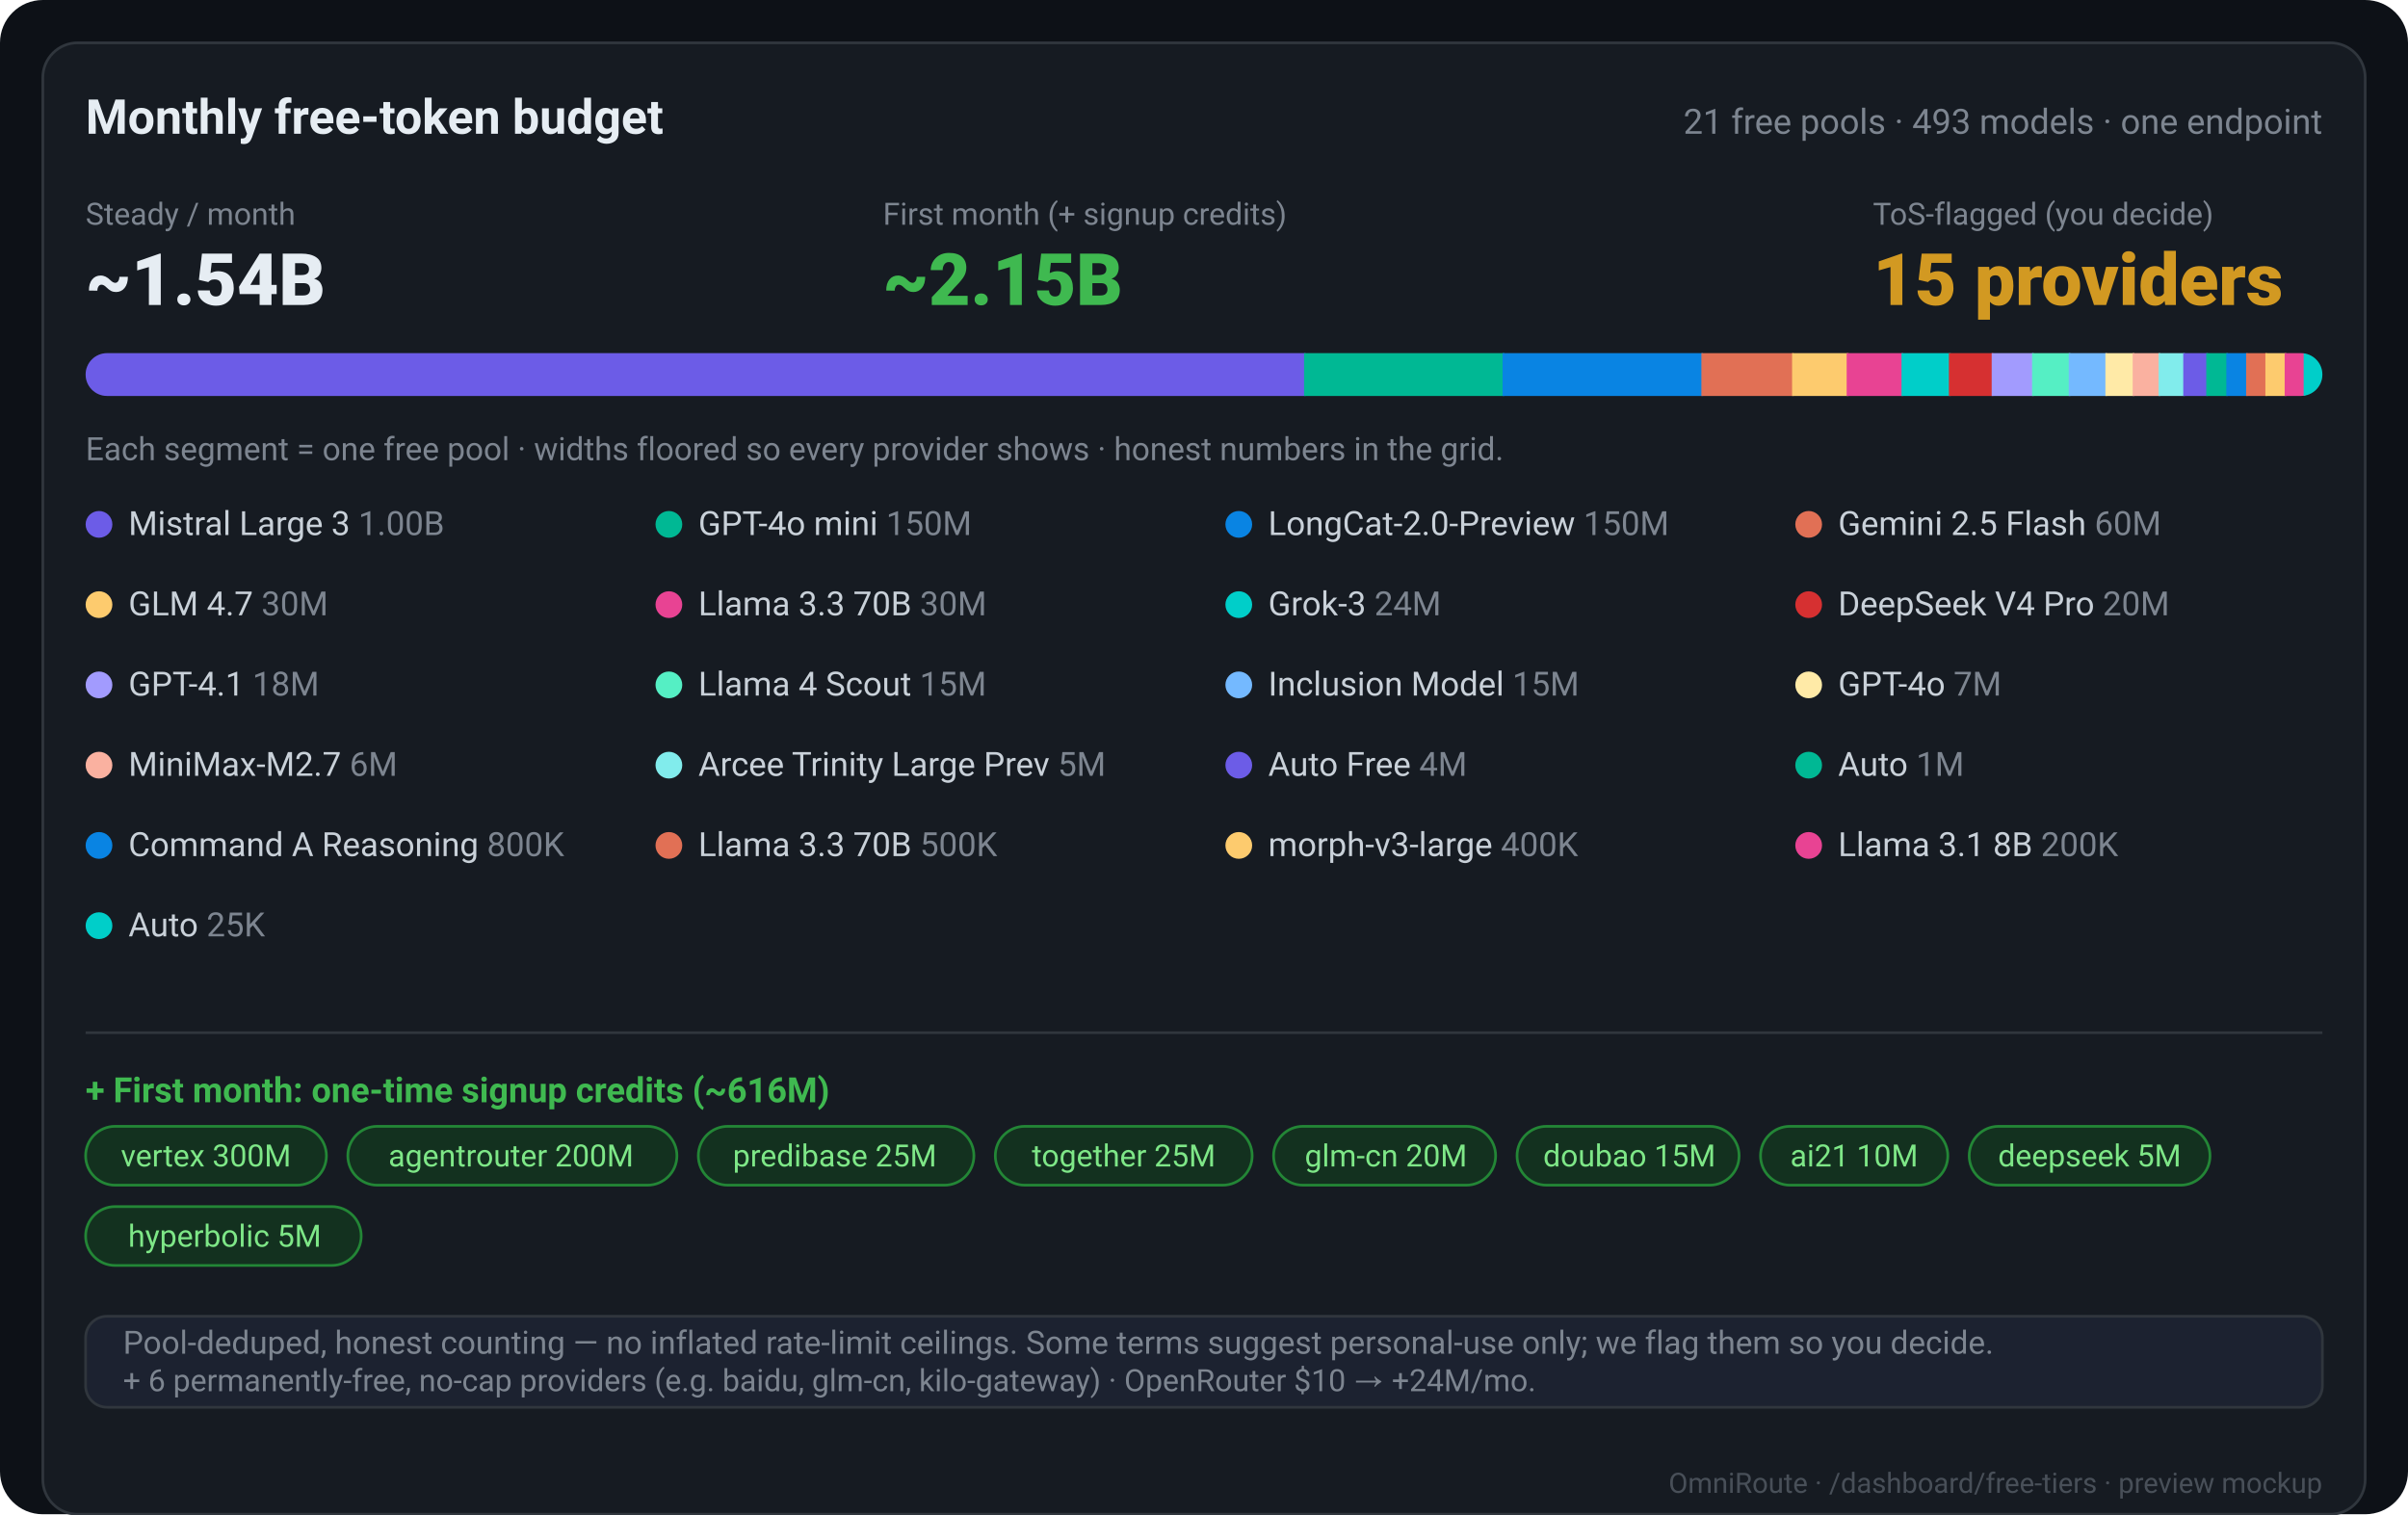
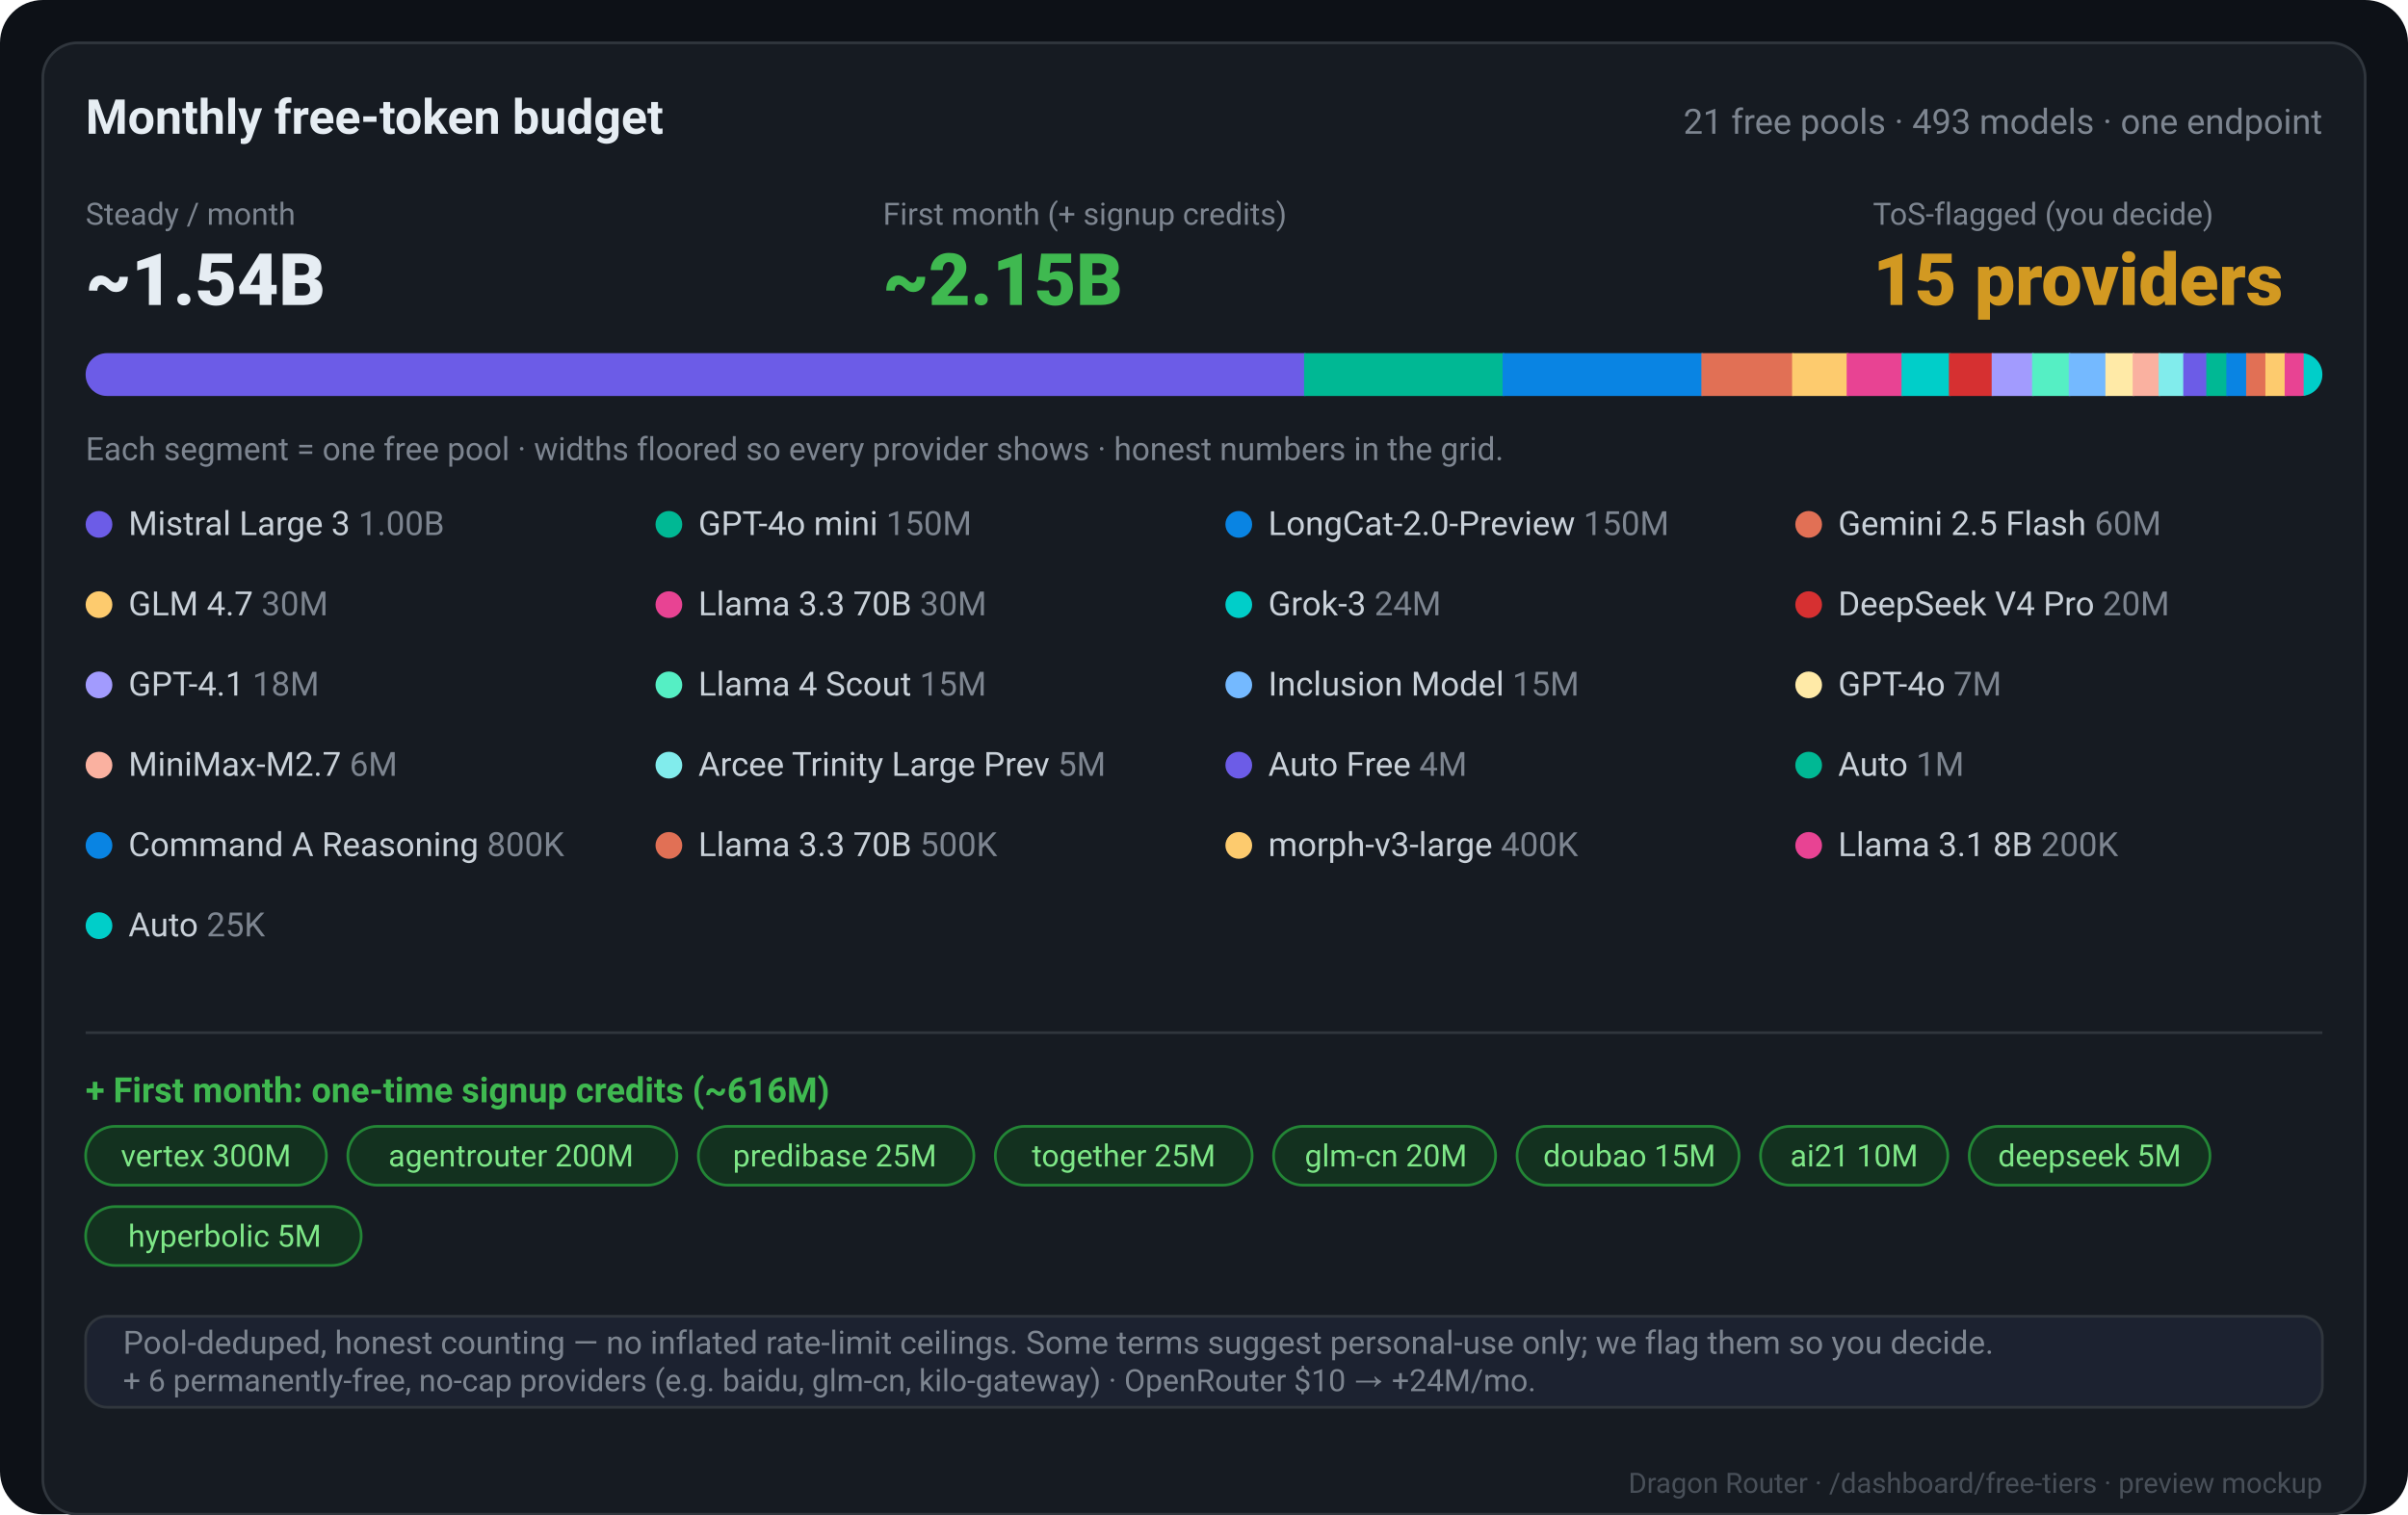
<svg xmlns="http://www.w3.org/2000/svg" width="900" height="566" viewBox="0 0 900 566" font-family="-apple-system,Segoe UI,Roboto,Helvetica,Arial,sans-serif">
  <rect width="900" height="566" rx="16" fill="#0d1117" />
  <rect x="16" y="16" width="868" height="550" rx="13" fill="#161b22" stroke="#30363d" />
-   <text x="868" y="558" fill="#484f58" font-size="10.5" text-anchor="end">OmniRoute · /dashboard/free-tiers · preview mockup</text>
+   <text x="868" y="558" fill="#484f58" font-size="10.5" text-anchor="end">Dragon Router · /dashboard/free-tiers · preview mockup</text>
  <text x="32" y="50" fill="#e6edf3" font-size="18" font-weight="700">Monthly free-token budget</text>
  <text x="868" y="50" fill="#7d8590" font-size="13" text-anchor="end">21 free pools · 493 models · one endpoint</text>
  <text x="32" y="84" fill="#7d8590" font-size="11.5">Steady / month</text>
  <text x="32" y="114" fill="#e6edf3" font-size="27" font-weight="800">~1.54B</text>
  <text x="330" y="84" fill="#7d8590" font-size="11.5">First month (+ signup credits)</text>
  <text x="330" y="114" fill="#3fb950" font-size="27" font-weight="800">~2.15B</text>
  <text x="700" y="84" fill="#7d8590" font-size="11.5">ToS-flagged (you decide)</text>
  <text x="700" y="114" fill="#d29922" font-size="27" font-weight="800">15 providers</text>
  <clipPath id="bar">
    <rect x="32" y="132" width="836" height="16" rx="8" />
  </clipPath>
  <g clip-path="url(#bar)">
    <rect x="32" y="132" width="836" height="16" fill="#21262d" />
    <rect x="32.0" y="132" width="456.0" height="16" fill="#6c5ce7" />
    <rect x="487.4" y="132" width="74.9" height="16" fill="#00b894" />
    <rect x="561.6" y="132" width="74.9" height="16" fill="#0984e3" />
    <rect x="635.9" y="132" width="34.5" height="16" fill="#e17055" />
    <rect x="669.8" y="132" width="21.1" height="16" fill="#fdcb6e" />
    <rect x="690.2" y="132" width="21.1" height="16" fill="#e84393" />
    <rect x="710.7" y="132" width="18.4" height="16" fill="#00cec9" />
    <rect x="728.4" y="132" width="16.6" height="16" fill="#d63031" />
    <rect x="744.4" y="132" width="15.7" height="16" fill="#a29bfe" />
    <rect x="759.5" y="132" width="14.3" height="16" fill="#55efc4" />
    <rect x="773.2" y="132" width="14.3" height="16" fill="#74b9ff" />
    <rect x="786.9" y="132" width="10.8" height="16" fill="#ffeaa7" />
    <rect x="797.1" y="132" width="10.3" height="16" fill="#fab1a0" />
    <rect x="806.8" y="132" width="9.8" height="16" fill="#81ecec" />
    <rect x="816.0" y="132" width="9.2" height="16" fill="#6c5ce7" />
    <rect x="824.6" y="132" width="8.1" height="16" fill="#00b894" />
    <rect x="832.1" y="132" width="8.0" height="16" fill="#0984e3" />
    <rect x="839.5" y="132" width="7.8" height="16" fill="#e17055" />
    <rect x="846.7" y="132" width="7.8" height="16" fill="#fdcb6e" />
    <rect x="853.9" y="132" width="7.7" height="16" fill="#e84393" />
    <rect x="861.0" y="132" width="7.6" height="16" fill="#00cec9" />
  </g>
  <text x="32" y="172" fill="#7d8590" font-size="12">Each segment = one free pool · widths floored so every provider shows · honest numbers in the grid.</text>
  <circle cx="37" cy="196" r="5" fill="#6c5ce7" />
  <text x="48" y="200" fill="#c9d1d9" font-size="12.5">Mistral Large 3 <tspan fill="#7d8590">1.00B</tspan>
  </text>
  <circle cx="250" cy="196" r="5" fill="#00b894" />
  <text x="261" y="200" fill="#c9d1d9" font-size="12.5">GPT-4o mini <tspan fill="#7d8590">150M</tspan>
  </text>
  <circle cx="463" cy="196" r="5" fill="#0984e3" />
  <text x="474" y="200" fill="#c9d1d9" font-size="12.5">LongCat-2.0-Preview <tspan fill="#7d8590">150M</tspan>
  </text>
  <circle cx="676" cy="196" r="5" fill="#e17055" />
  <text x="687" y="200" fill="#c9d1d9" font-size="12.5">Gemini 2.5 Flash <tspan fill="#7d8590">60M</tspan>
  </text>
  <circle cx="37" cy="226" r="5" fill="#fdcb6e" />
  <text x="48" y="230" fill="#c9d1d9" font-size="12.5">GLM 4.7 <tspan fill="#7d8590">30M</tspan>
  </text>
  <circle cx="250" cy="226" r="5" fill="#e84393" />
  <text x="261" y="230" fill="#c9d1d9" font-size="12.5">Llama 3.3 70B <tspan fill="#7d8590">30M</tspan>
  </text>
  <circle cx="463" cy="226" r="5" fill="#00cec9" />
  <text x="474" y="230" fill="#c9d1d9" font-size="12.5">Grok-3 <tspan fill="#7d8590">24M</tspan>
  </text>
  <circle cx="676" cy="226" r="5" fill="#d63031" />
  <text x="687" y="230" fill="#c9d1d9" font-size="12.5">DeepSeek V4 Pro <tspan fill="#7d8590">20M</tspan>
  </text>
  <circle cx="37" cy="256" r="5" fill="#a29bfe" />
  <text x="48" y="260" fill="#c9d1d9" font-size="12.5">GPT-4.1 <tspan fill="#7d8590">18M</tspan>
  </text>
  <circle cx="250" cy="256" r="5" fill="#55efc4" />
  <text x="261" y="260" fill="#c9d1d9" font-size="12.5">Llama 4 Scout <tspan fill="#7d8590">15M</tspan>
  </text>
  <circle cx="463" cy="256" r="5" fill="#74b9ff" />
  <text x="474" y="260" fill="#c9d1d9" font-size="12.5">Inclusion Model <tspan fill="#7d8590">15M</tspan>
  </text>
  <circle cx="676" cy="256" r="5" fill="#ffeaa7" />
  <text x="687" y="260" fill="#c9d1d9" font-size="12.5">GPT-4o <tspan fill="#7d8590">7M</tspan>
  </text>
  <circle cx="37" cy="286" r="5" fill="#fab1a0" />
  <text x="48" y="290" fill="#c9d1d9" font-size="12.5">MiniMax-M2.7 <tspan fill="#7d8590">6M</tspan>
  </text>
  <circle cx="250" cy="286" r="5" fill="#81ecec" />
  <text x="261" y="290" fill="#c9d1d9" font-size="12.5">Arcee Trinity Large Prev <tspan fill="#7d8590">5M</tspan>
  </text>
  <circle cx="463" cy="286" r="5" fill="#6c5ce7" />
  <text x="474" y="290" fill="#c9d1d9" font-size="12.5">Auto Free <tspan fill="#7d8590">4M</tspan>
  </text>
  <circle cx="676" cy="286" r="5" fill="#00b894" />
  <text x="687" y="290" fill="#c9d1d9" font-size="12.5">Auto <tspan fill="#7d8590">1M</tspan>
  </text>
  <circle cx="37" cy="316" r="5" fill="#0984e3" />
  <text x="48" y="320" fill="#c9d1d9" font-size="12.5">Command A Reasoning <tspan fill="#7d8590">800K</tspan>
  </text>
  <circle cx="250" cy="316" r="5" fill="#e17055" />
  <text x="261" y="320" fill="#c9d1d9" font-size="12.5">Llama 3.3 70B <tspan fill="#7d8590">500K</tspan>
  </text>
  <circle cx="463" cy="316" r="5" fill="#fdcb6e" />
  <text x="474" y="320" fill="#c9d1d9" font-size="12.5">morph-v3-large <tspan fill="#7d8590">400K</tspan>
  </text>
  <circle cx="676" cy="316" r="5" fill="#e84393" />
  <text x="687" y="320" fill="#c9d1d9" font-size="12.5">Llama 3.1 8B <tspan fill="#7d8590">200K</tspan>
  </text>
  <circle cx="37" cy="346" r="5" fill="#00cec9" />
  <text x="48" y="350" fill="#c9d1d9" font-size="12.5">Auto <tspan fill="#7d8590">25K</tspan>
  </text>
  <line x1="32" y1="386" x2="868" y2="386" stroke="#30363d" />
  <text x="32" y="412" fill="#3fb950" font-size="13" font-weight="700">+ First month: one-time signup credits (~616M)</text>
  <rect x="32" y="421" width="90" height="22" rx="11" fill="#13311f" stroke="#238636" />
  <text x="77" y="436" fill="#7ee787" font-size="11.5" text-anchor="middle">vertex 300M</text>
  <rect x="130" y="421" width="123" height="22" rx="11" fill="#13311f" stroke="#238636" />
  <text x="191" y="436" fill="#7ee787" font-size="11.5" text-anchor="middle">agentrouter 200M</text>
  <rect x="261" y="421" width="103" height="22" rx="11" fill="#13311f" stroke="#238636" />
  <text x="312" y="436" fill="#7ee787" font-size="11.5" text-anchor="middle">predibase 25M</text>
  <rect x="372" y="421" width="96" height="22" rx="11" fill="#13311f" stroke="#238636" />
  <text x="420" y="436" fill="#7ee787" font-size="11.5" text-anchor="middle">together 25M</text>
  <rect x="476" y="421" width="83" height="22" rx="11" fill="#13311f" stroke="#238636" />
  <text x="518" y="436" fill="#7ee787" font-size="11.5" text-anchor="middle">glm-cn 20M</text>
  <rect x="567" y="421" width="83" height="22" rx="11" fill="#13311f" stroke="#238636" />
  <text x="609" y="436" fill="#7ee787" font-size="11.5" text-anchor="middle">doubao 15M</text>
  <rect x="658" y="421" width="70" height="22" rx="11" fill="#13311f" stroke="#238636" />
  <text x="693" y="436" fill="#7ee787" font-size="11.5" text-anchor="middle">ai21 10M</text>
  <rect x="736" y="421" width="90" height="22" rx="11" fill="#13311f" stroke="#238636" />
  <text x="781" y="436" fill="#7ee787" font-size="11.5" text-anchor="middle">deepseek 5M</text>
  <rect x="32" y="451" width="103" height="22" rx="11" fill="#13311f" stroke="#238636" />
  <text x="84" y="466" fill="#7ee787" font-size="11.5" text-anchor="middle">hyperbolic 5M</text>
  <rect x="32" y="492" width="836" height="34" rx="8" fill="#1c2230" stroke="#30363d" />
  <text x="46" y="506" fill="#7d8590" font-size="12">Pool-deduped, honest counting — no inflated rate-limit ceilings. Some terms suggest personal-use only; we flag them so you decide.</text>
  <text x="46" y="520" fill="#7d8590" font-size="11.5">+ 6 permanently-free, no-cap providers (e.g. baidu, glm-cn, kilo-gateway) · OpenRouter $10 → +24M/mo.</text>
</svg>
